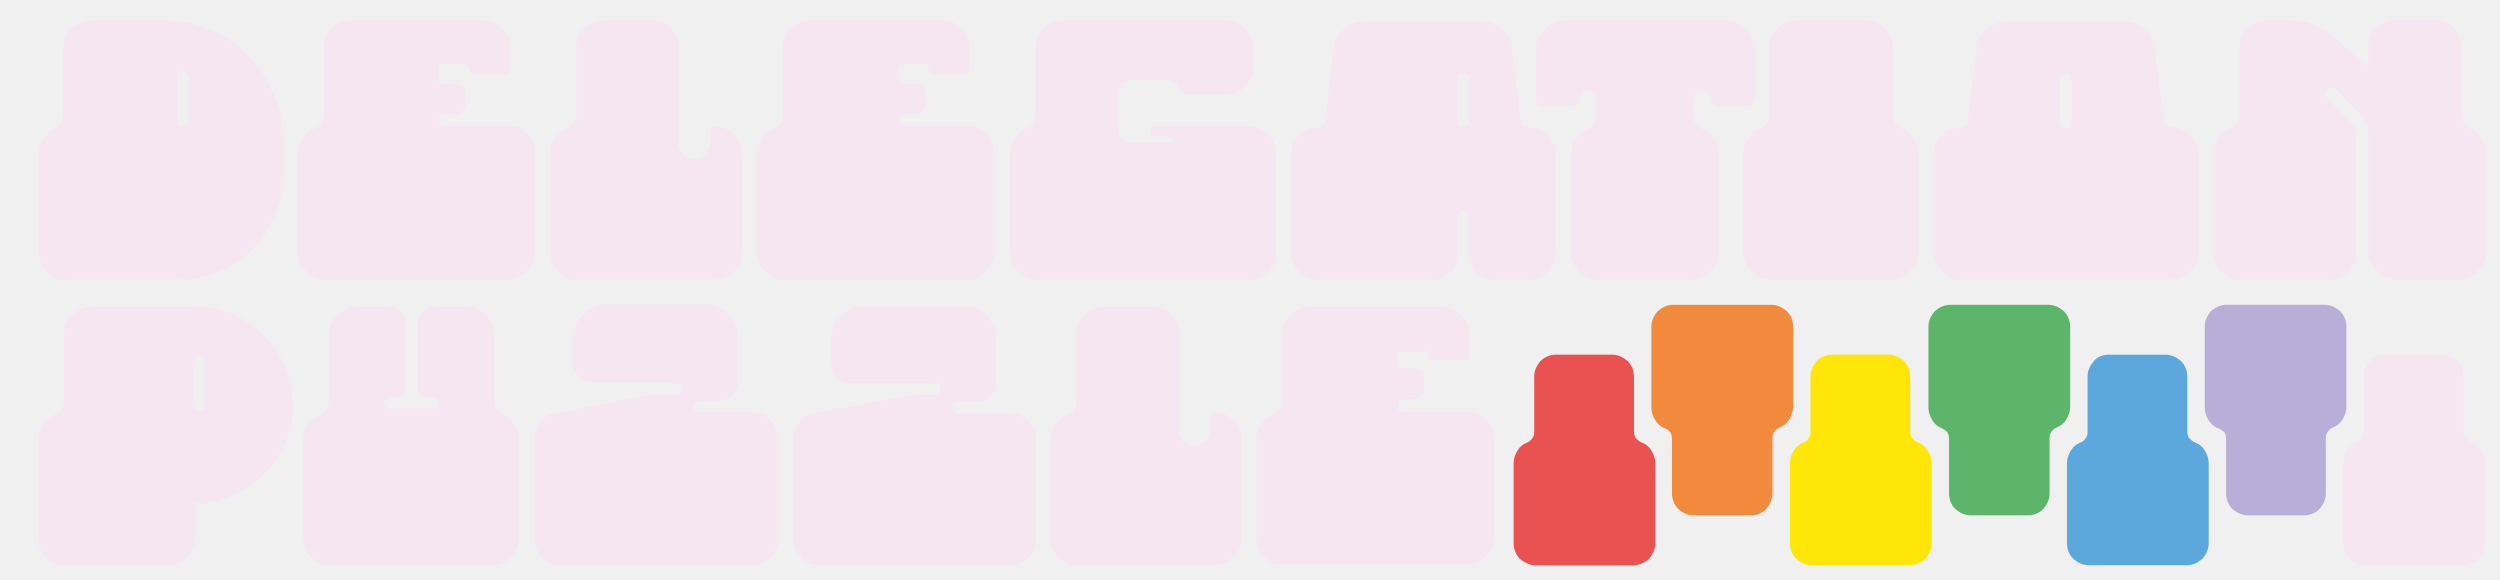
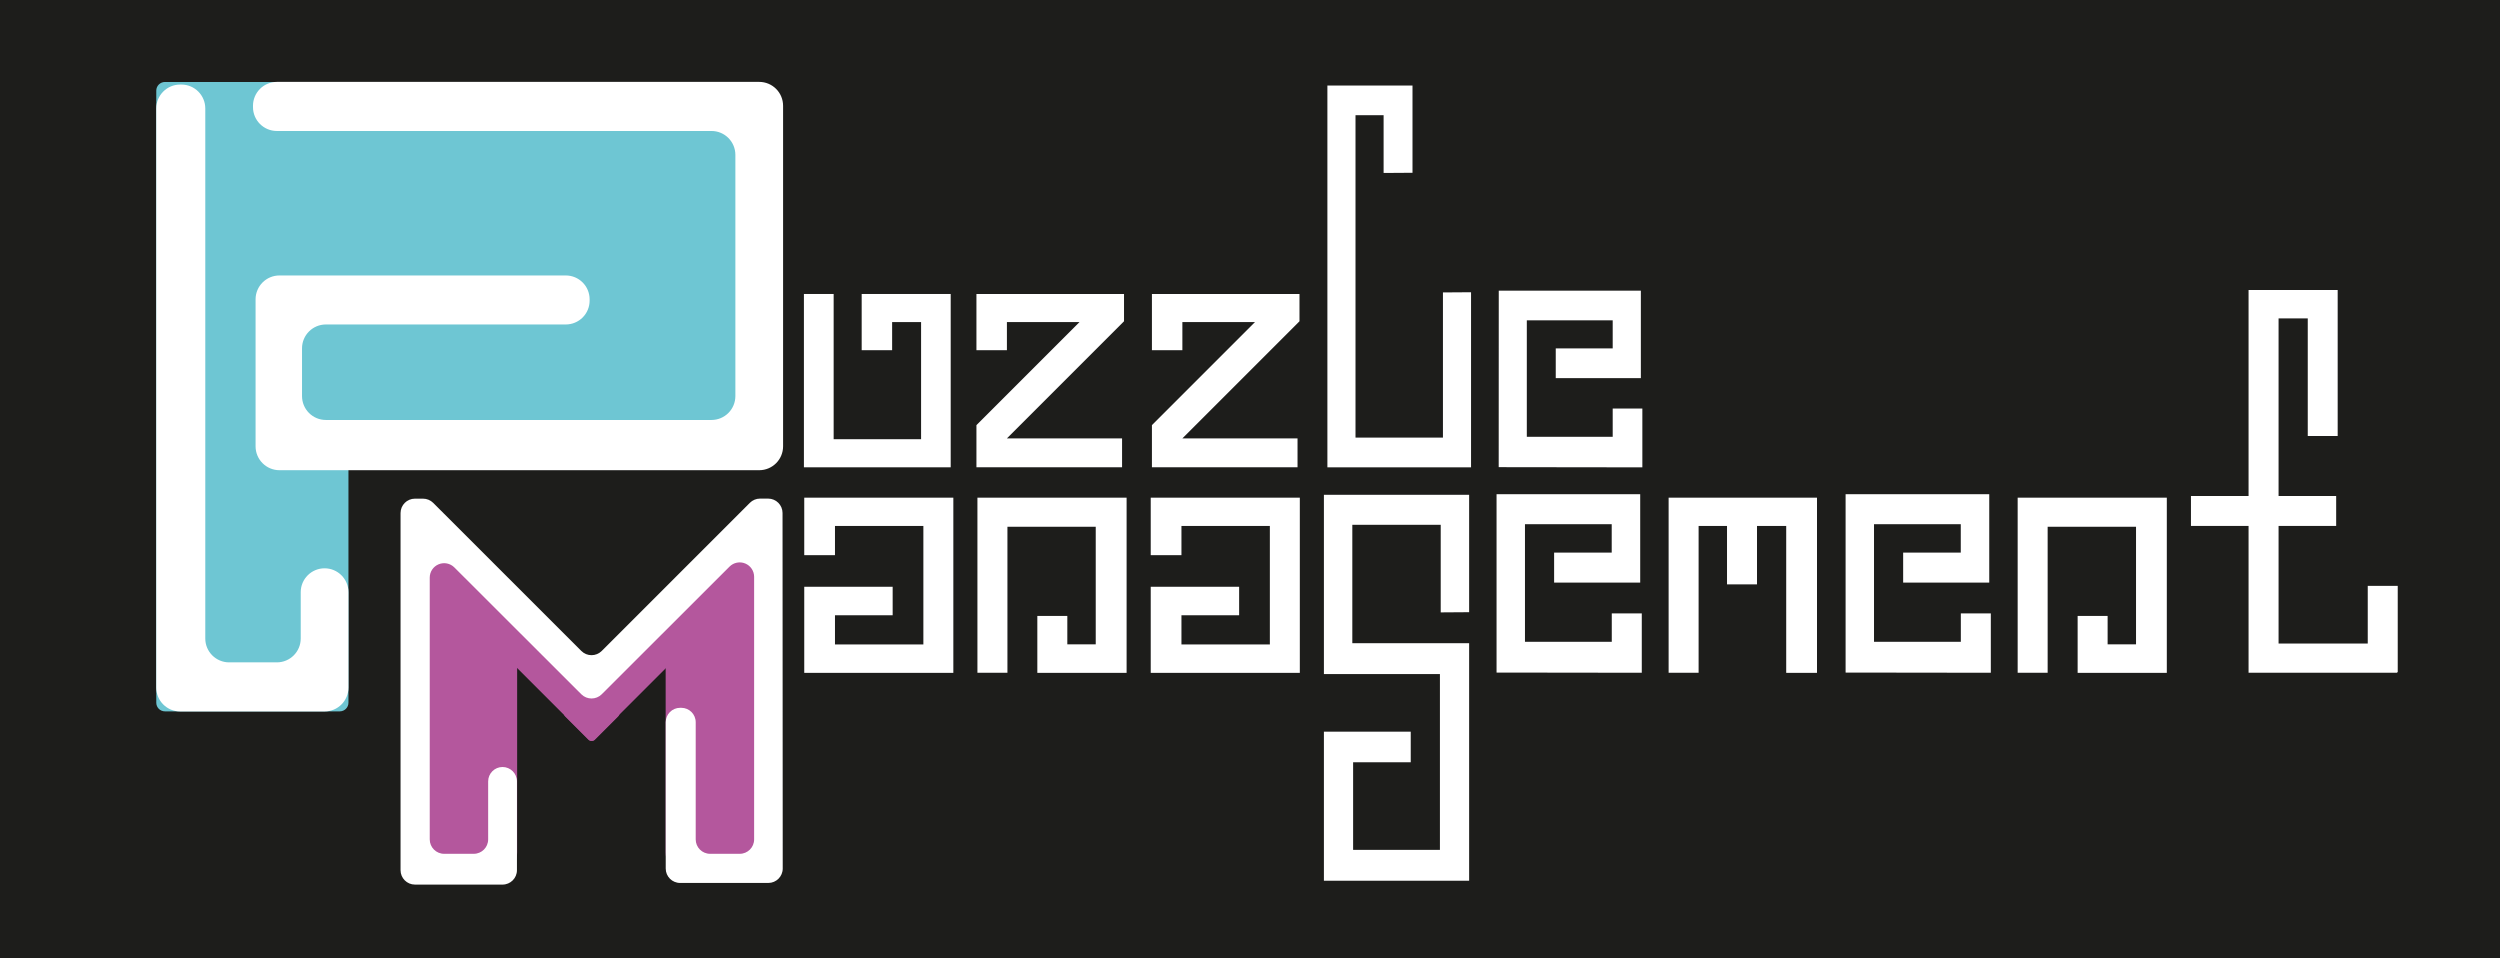
- <svg xmlns="http://www.w3.org/2000/svg" xmlns:xlink="http://www.w3.org/1999/xlink" version="1.1" id="Слой_1" x="0px" y="0px" viewBox="0 0 315.8 73.2" style="enable-background:new 0 0 315.8 73.2;" xml:space="preserve">
-   <style type="text/css">
- 	.st0{fill:#F5E6F2;}
- 	.st1{fill:#EA5151;}
- 	.st2{fill:#F28A3D;}
- 	.st3{fill:#FFE609;}
- 	.st4{fill:#5DB56C;}
- 	.st5{fill:#5CA8DD;}
- 	.st6{fill:#B7AFD7;}
- 	.st7{clip-path:url(#SVGID_00000145024646286507070900000004164843258108182414_);}
- 	.st8{fill:#020203;}
- 	.st9{fill-rule:evenodd;clip-rule:evenodd;fill:#5CA8DD;}
- 	.st10{fill:#F29AC2;}
- 	.st11{fill-rule:evenodd;clip-rule:evenodd;fill:#F29AC2;}
- 	.st12{fill:none;stroke:#020203;stroke-width:2;stroke-linecap:round;stroke-miterlimit:10;}
- 	.st13{fill:none;stroke:#020203;stroke-width:2;stroke-linecap:round;stroke-linejoin:round;}
- </style>
-   <text transform="matrix(1 0 0 1 4.3299 -25.7336)" style="font-family:'WTFAfroboy-Regular'; font-size:21.64px;">delegation</text>
-   <g>
-     <text transform="matrix(1 0 0 1 4.33 -8.8827)" style="font-family:'WTFAfroboy-Regular'; font-size:21.64px;">puzzle</text>
-   </g>
-   <text transform="matrix(1 0 0 1 91.415 -8.8834)" style="font-family:'WTFAfroboy-Regular'; font-size:21.64px;">i</text>
-   <text transform="matrix(1 0 0 1 102.148 -8.8834)" style="font-family:'WTFAfroboy-Regular'; font-size:21.64px;">i</text>
-   <text transform="matrix(1 0 0 1 112.8809 -8.8834)" style="font-family:'WTFAfroboy-Regular'; font-size:21.64px;">i</text>
-   <text transform="matrix(1 0 0 1 123.6139 -8.8834)" style="font-family:'WTFAfroboy-Regular'; font-size:21.64px;">i</text>
-   <text transform="matrix(1 0 0 1 134.3469 -8.8834)" style="font-family:'WTFAfroboy-Regular'; font-size:21.64px;">i</text>
-   <text transform="matrix(1 0 0 1 145.0799 -8.8834)" style="font-family:'WTFAfroboy-Regular'; font-size:21.64px;">i</text>
-   <text transform="matrix(1 0 0 1 155.8128 -8.8834)" style="font-family:'WTFAfroboy-Regular'; font-size:21.64px;">i</text>
-   <text transform="matrix(1 0 0 1 129.786 172.9506)" style="fill:#EFF0BC; font-family:'WTFAfroboy-Regular'; font-size:18.379px;">i</text>
-   <g>
-     <text transform="matrix(-1 0 0 -1 147.7635 157.9184)" class="st2" style="font-family:'WTFAfroboy-Regular'; font-size:18.379px;">i</text>
-   </g>
-   <g>
-     <text transform="matrix(1 0 0 1 146.8241 172.9506)" class="st3" style="font-family:'WTFAfroboy-Regular'; font-size:18.379px;">i</text>
-   </g>
-   <g>
-     <text transform="matrix(-1 0 0 -1 164.8017 157.9184)" class="st4" style="font-family:'WTFAfroboy-Regular'; font-size:18.379px;">i</text>
-   </g>
-   <g>
-     <text transform="matrix(1 0 0 1 163.8623 172.9506)" style="fill:#A9DBEB; font-family:'WTFAfroboy-Regular'; font-size:18.379px;">i</text>
-   </g>
-   <text transform="matrix(-1 0 0 -1 181.8399 157.9184)" class="st5" style="font-family:'WTFAfroboy-Regular'; font-size:18.379px;">i</text>
-   <text transform="matrix(1 0 0 1 180.9005 172.9506)" style="fill:#B494C5; font-family:'WTFAfroboy-Regular'; font-size:18.379px;">i</text>
-   <g>
-     <g>
-       <path class="st0" d="M20.9,2.6c2,0,4,0.4,5.7,1.2c1.8,0.8,3.4,1.8,4.7,3.2c1.3,1.3,2.4,2.9,3.2,4.7c0.8,1.8,1.2,3.7,1.2,5.7v4.8    c0,1.8-0.3,3.5-1,5.1c-0.7,1.6-1.6,3-2.8,4.2c-1.2,1.2-2.6,2.1-4.2,2.8c-1.6,0.7-3.3,1-5.1,1l-14.3,0c-1,0-1.8-0.3-2.4-1    c-0.7-0.7-1-1.5-1-2.4V19.4c0-0.7,0.2-1.3,0.6-1.9c0.4-0.5,0.8-1,1.4-1.2c0.4-0.2,0.7-0.4,0.9-0.7C7.9,15.2,8,14.8,8,14.4v-2.6V6    c0-0.7,0.2-1.3,0.6-1.9s0.9-1,1.5-1.2c0.4-0.2,0.9-0.3,1.3-0.3H20.9z M23.9,9.8c0-0.2-0.1-0.4-0.2-0.5C23.5,9.1,23.3,9,23.1,9    c-0.5,0-0.7,0.2-0.7,0.7v5.5c0,0.5,0.2,0.7,0.7,0.7c0.2,0,0.4-0.1,0.6-0.2c0.2-0.1,0.2-0.3,0.2-0.5V9.8z" />
-       <path class="st0" d="M64.2,15.9c1,0,1.8,0.3,2.4,1c0.7,0.7,1,1.5,1,2.5v12.4c0,1-0.3,1.8-1,2.4c-0.7,0.7-1.5,1-2.4,1l-23.2,0    c-1,0-1.8-0.3-2.4-1c-0.7-0.7-1-1.5-1-2.4V19.4c0-0.7,0.2-1.4,0.6-1.9c0.4-0.6,0.9-1,1.5-1.2c0.4-0.2,0.7-0.4,0.9-0.7    c0.2-0.3,0.3-0.7,0.3-1V6c0-1,0.3-1.8,1-2.4c0.7-0.7,1.5-1,2.4-1h0.8h6.2h1.2h2.8H61c0.9,0,1.7,0.3,2.4,1c0.7,0.7,1,1.5,1,2.4v0.8    v1.3v0.7c0,0.4-0.2,0.6-0.6,0.6h-3.9c-0.4,0-0.6-0.2-0.6-0.6c0-0.4-0.2-0.7-0.6-0.7h-2.7c-0.4,0-0.6,0.2-0.6,0.7v1.2    c0,0.2,0.1,0.3,0.2,0.4c0.1,0.1,0.3,0.2,0.5,0.2h1.5c0.3,0,0.6,0.1,0.9,0.3c0.2,0.2,0.3,0.5,0.3,0.9v1.3c0,0.3-0.1,0.6-0.3,0.9    c-0.2,0.2-0.5,0.4-0.9,0.4h-1.5c-0.4,0-0.6,0.2-0.6,0.6v0.3c0,0.4,0.2,0.6,0.6,0.6H64.2z" />
-       <path class="st0" d="M90.2,16c1,0,1.8,0.3,2.5,1c0.7,0.7,1,1.5,1,2.4v12.5c0,1-0.3,1.8-1,2.4c-0.7,0.7-1.5,1-2.5,1H72.9    c-1,0-1.8-0.3-2.4-1c-0.7-0.7-1-1.5-1-2.4V19.4c0-0.7,0.2-1.4,0.6-1.9c0.4-0.6,0.9-1,1.5-1.2c0.4-0.2,0.7-0.4,0.9-0.7    c0.2-0.3,0.3-0.7,0.3-1V6c0-1,0.3-1.8,1-2.4c0.7-0.7,1.5-1,2.4-1h6.3c0.9,0,1.7,0.3,2.3,1c0.6,0.6,0.9,1.4,0.9,2.3V16v2.1    c0,0.6,0.2,1.1,0.6,1.5c0.4,0.4,1,0.6,1.6,0.5c0.5-0.1,1-0.3,1.3-0.7c0.3-0.4,0.5-0.9,0.5-1.4v-1.5c0-0.2,0.1-0.3,0.2-0.4    C89.9,16,90,16,90.2,16z" />
-       <path class="st0" d="M122.2,15.9c1,0,1.8,0.3,2.4,1c0.7,0.7,1,1.5,1,2.5v12.4c0,1-0.3,1.8-1,2.4c-0.7,0.7-1.5,1-2.4,1l-23.2,0    c-1,0-1.8-0.3-2.4-1c-0.7-0.7-1-1.5-1-2.4V19.4c0-0.7,0.2-1.4,0.6-1.9c0.4-0.6,0.9-1,1.5-1.2c0.4-0.2,0.7-0.4,0.9-0.7    c0.2-0.3,0.3-0.7,0.3-1V6c0-1,0.3-1.8,1-2.4c0.7-0.7,1.5-1,2.4-1h0.8h6.2h1.2h2.8h5.8c0.9,0,1.7,0.3,2.4,1c0.7,0.7,1,1.5,1,2.4    v0.8v1.3v0.7c0,0.4-0.2,0.6-0.6,0.6h-3.9c-0.4,0-0.6-0.2-0.6-0.6c0-0.4-0.2-0.7-0.6-0.7h-2.7c-0.4,0-0.6,0.2-0.6,0.7v1.2    c0,0.2,0.1,0.3,0.2,0.4c0.1,0.1,0.3,0.2,0.5,0.2h1.5c0.3,0,0.6,0.1,0.9,0.3c0.2,0.2,0.3,0.5,0.3,0.9v1.3c0,0.3-0.1,0.6-0.3,0.9    c-0.2,0.2-0.5,0.4-0.9,0.4h-1.5c-0.4,0-0.6,0.2-0.6,0.6v0.3c0,0.4,0.2,0.6,0.6,0.6H122.2z" />
-       <path class="st0" d="M157.7,16c1,0,1.8,0.3,2.5,1c0.7,0.7,1,1.5,1,2.4v12.5c0,1-0.3,1.8-1,2.4c-0.7,0.7-1.5,1-2.5,1l-26.7,0    c-1,0-1.8-0.3-2.4-1c-0.7-0.7-1-1.5-1-2.4V19.4c0-0.7,0.2-1.3,0.6-1.9c0.4-0.5,0.8-1,1.4-1.2c0.4-0.2,0.7-0.4,0.9-0.7    c0.2-0.3,0.3-0.7,0.3-1.1v-2.6V6c0-0.7,0.2-1.3,0.6-1.9c0.4-0.6,0.9-1,1.5-1.2c0.4-0.2,0.9-0.3,1.3-0.3h20.7c0.9,0,1.7,0.3,2.4,1    c0.6,0.7,1,1.5,1,2.4v2.5c0,0.9-0.3,1.7-1,2.4c-0.6,0.6-1.4,1-2.4,1h-5.1c-0.4,0-0.6-0.2-0.7-0.5c-0.1-0.4-0.3-0.7-0.6-0.9    c-0.3-0.2-0.7-0.4-1.1-0.4h-4.4c-0.5,0-0.9,0.2-1.3,0.5c-0.4,0.4-0.5,0.8-0.5,1.3v4.3c0,0.5,0.2,1,0.5,1.3    c0.4,0.4,0.8,0.5,1.3,0.5h4.6c0.3,0,0.5-0.1,0.5-0.4c0-0.2-0.2-0.4-0.6-0.4h-1.6c-0.4,0-0.6-0.2-0.6-0.6c0-0.4,0.2-0.7,0.6-0.7    h3.2h1.3H157.7z" />
-       <path class="st0" d="M193.1,16.1c1,0,1.8,0.3,2.4,1c0.7,0.7,1,1.5,1,2.4v12.4c0,1-0.3,1.8-1,2.4c-0.7,0.7-1.5,1-2.4,1h-4.4    c-0.9,0-1.6-0.3-2.2-0.9c-0.6-0.6-0.9-1.4-0.9-2.2v-4.9c0-0.2-0.1-0.4-0.2-0.5c-0.2-0.1-0.3-0.2-0.6-0.2c-0.5,0-0.7,0.2-0.7,0.7    v4.9c0,0.9-0.3,1.6-0.9,2.2c-0.6,0.6-1.4,0.9-2.2,0.9h-14.5c-0.9,0-1.7-0.3-2.4-1c-0.7-0.7-1-1.5-1-2.4V19.5c0-1,0.3-1.8,1-2.4    c0.7-0.7,1.5-1,2.4-1c0.2,0,0.5-0.1,0.6-0.2c0.2-0.2,0.3-0.4,0.3-0.6l1.1-9.2c0.1-1,0.5-1.8,1.3-2.4c0.8-0.7,1.7-1,2.6-1h7.4h7.3    c1,0,1.8,0.3,2.6,1c0.8,0.7,1.2,1.5,1.3,2.4l1.1,9.2c0,0.2,0.1,0.4,0.3,0.6C192.6,16,192.8,16.1,193.1,16.1z M185.6,9.9    c0-0.2-0.1-0.4-0.2-0.5c-0.2-0.1-0.3-0.2-0.6-0.2c-0.5,0-0.7,0.2-0.7,0.7v5.4c0,0.5,0.2,0.7,0.7,0.7c0.2,0,0.4-0.1,0.6-0.2    c0.2-0.1,0.2-0.3,0.2-0.5V9.9z" />
-       <path class="st0" d="M218,2.6c1,0,1.9,0.4,2.6,1.1c0.7,0.7,1.1,1.6,1.1,2.7v6c0,0.3-0.1,0.5-0.3,0.7c-0.2,0.2-0.4,0.3-0.6,0.3    h-3.7c-0.2,0-0.5-0.1-0.7-0.3c-0.2-0.2-0.3-0.4-0.3-0.7c0-0.2-0.1-0.5-0.3-0.6c-0.2-0.2-0.4-0.3-0.6-0.3h-0.3    c-0.2,0-0.5,0.1-0.7,0.3c-0.2,0.2-0.3,0.4-0.3,0.6v2.2c0,0.4,0.1,0.7,0.3,1c0.2,0.3,0.5,0.6,0.8,0.7c0.6,0.2,1.1,0.7,1.5,1.2    c0.4,0.6,0.6,1.2,0.6,1.9v12.5c0,1-0.3,1.8-1,2.4c-0.7,0.7-1.5,1-2.5,1h-11.6c-1,0-1.8-0.3-2.5-1c-0.7-0.7-1-1.5-1-2.4V19.4    c0-0.7,0.2-1.4,0.6-1.9c0.4-0.6,0.9-1,1.5-1.2c0.3-0.2,0.6-0.4,0.8-0.7c0.2-0.3,0.3-0.7,0.3-1v-2.2c0-0.2-0.1-0.5-0.3-0.6    c-0.2-0.2-0.4-0.3-0.6-0.3h-0.3c-0.2,0-0.5,0.1-0.6,0.3c-0.2,0.2-0.3,0.4-0.3,0.6c0,0.3-0.1,0.5-0.3,0.7c-0.2,0.2-0.4,0.3-0.7,0.3    h-3.6c-0.3,0-0.5-0.1-0.7-0.3c-0.2-0.2-0.3-0.4-0.3-0.7v-6c0-1,0.4-1.9,1.1-2.7c0.7-0.7,1.6-1.1,2.6-1.1H218z" />
-       <path class="st0" d="M240.2,16.2c0.6,0.2,1.1,0.7,1.5,1.2c0.4,0.6,0.6,1.2,0.6,1.9v12.5c0,1-0.3,1.8-1,2.4c-0.7,0.7-1.5,1-2.5,1    h-15.2c-1,0-1.8-0.3-2.4-1c-0.7-0.7-1-1.5-1-2.4V19.4c0-0.7,0.2-1.4,0.6-1.9c0.4-0.6,0.9-1,1.5-1.2c0.4-0.2,0.7-0.4,0.9-0.7    c0.2-0.3,0.3-0.7,0.3-1V6c0-1,0.3-1.8,1-2.4c0.7-0.7,1.5-1,2.4-1h8.8c1,0,1.8,0.3,2.4,1c0.7,0.7,1,1.5,1,2.4v8.5    c0,0.4,0.1,0.7,0.3,1C239.6,15.9,239.9,16.1,240.2,16.2z" />
-       <path class="st0" d="M274.3,16.1c1,0,1.8,0.3,2.4,1c0.7,0.7,1,1.5,1,2.4v12.4c0,1-0.3,1.8-1,2.4c-0.7,0.7-1.5,1-2.4,1h-26.6    c-0.9,0-1.7-0.3-2.4-1c-0.7-0.7-1-1.5-1-2.4V19.5c0-1,0.3-1.8,1-2.4c0.7-0.7,1.5-1,2.4-1c0.2,0,0.5-0.1,0.6-0.2    c0.2-0.2,0.3-0.4,0.3-0.6l1.1-9.2c0.1-1,0.5-1.8,1.3-2.4c0.8-0.7,1.7-1,2.6-1h7.4h7.3c1,0,1.8,0.3,2.6,1c0.8,0.7,1.2,1.5,1.3,2.4    l1.1,9.2c0,0.2,0.1,0.4,0.3,0.6C273.9,16,274.1,16.1,274.3,16.1z M261.7,10.1c0-0.2-0.1-0.4-0.2-0.6c-0.1-0.2-0.3-0.2-0.5-0.2    c-0.2,0-0.4,0.1-0.6,0.2c-0.2,0.2-0.2,0.3-0.2,0.6v5.4c0,0.2,0.1,0.4,0.2,0.5c0.2,0.1,0.3,0.2,0.6,0.2c0.5,0,0.7-0.2,0.7-0.7V10.1    z" />
-       <path class="st0" d="M311.9,16.2c0.6,0.2,1.1,0.7,1.5,1.2c0.4,0.6,0.6,1.2,0.6,1.9v12.5c0,1-0.3,1.8-1,2.4c-0.7,0.7-1.5,1-2.4,1    h-8c-1,0-1.8-0.3-2.4-1c-0.7-0.7-1-1.5-1-2.4v-7.2v-5.3v-2.7c0-0.7-0.3-1.4-0.8-2l-0.7-0.7v0l-2.6-2.6c-0.4-0.3-0.7-0.3-1.1,0    c-0.4,0.4-0.4,0.7,0,1.1l2.8,2.9c0.6,0.5,0.8,1.2,0.8,2v2.1v5.3v7.2c0,1-0.3,1.8-1,2.4c-0.7,0.7-1.5,1-2.4,1H283    c-1,0-1.8-0.3-2.4-1c-0.7-0.7-1-1.5-1-2.4V19.4c0-0.7,0.2-1.4,0.6-1.9c0.4-0.6,0.9-1,1.5-1.2c0.4-0.2,0.7-0.4,0.9-0.7    c0.2-0.3,0.3-0.7,0.3-1V6c0-1,0.3-1.8,1-2.4c0.7-0.7,1.5-1,2.4-1h3.1c1.1,0,2.2,0.2,3.2,0.7c1,0.4,1.9,1,2.6,1.7l3.4,3.1    c0.1,0.1,0.3,0.1,0.4,0.1c0.2-0.1,0.2-0.2,0.2-0.3V5.8c0-0.9,0.3-1.7,1-2.3c0.6-0.6,1.4-1,2.3-1h5c1,0,1.8,0.3,2.4,1    c0.7,0.7,1,1.5,1,2.4v8.5c0,0.4,0.1,0.7,0.3,1C311.3,15.9,311.6,16.1,311.9,16.2z" />
-     </g>
-     <g>
-       <path class="st0" d="M24.6,38.7c2,0,3.8,0.4,5.5,1.3c1.7,0.9,3.1,2,4.2,3.4c1.1,1.4,1.9,3.1,2.4,5c0.4,1.9,0.4,3.9-0.1,5.9    c-0.3,1.3-0.9,2.6-1.7,3.7c-0.8,1.1-1.7,2.1-2.7,2.9c-1,0.8-2.2,1.4-3.5,1.9s-2.6,0.7-4,0.7c-0.1,0-0.1,0.1-0.1,0.2V68    c0,1-0.3,1.8-1,2.4c-0.7,0.7-1.5,1-2.5,1H8.2c-1,0-1.8-0.3-2.4-1c-0.7-0.7-1-1.5-1-2.4V55.5c0-0.7,0.2-1.4,0.6-1.9    c0.4-0.6,0.9-1,1.5-1.2c0.4-0.2,0.7-0.4,0.9-0.7c0.2-0.3,0.3-0.7,0.3-1v-8.5c0-1,0.3-1.8,1-2.4c0.7-0.7,1.5-1,2.4-1H24.6z     M25.9,45.7c0-0.5-0.2-0.7-0.7-0.7c-0.5,0-0.7,0.2-0.7,0.7v5.5c0,0.5,0.2,0.7,0.7,0.7c0.5,0,0.7-0.2,0.7-0.7V45.7z" />
-       <path class="st0" d="M63.4,52.3c0.6,0.2,1.1,0.7,1.5,1.2c0.4,0.6,0.6,1.2,0.6,1.9V68c0,1-0.3,1.8-1,2.4c-0.7,0.7-1.5,1-2.4,1H41.7    c-1,0-1.8-0.3-2.4-1c-0.7-0.7-1-1.5-1-2.4V55.5c0-0.7,0.2-1.4,0.6-1.9c0.4-0.6,0.9-1,1.5-1.2c0.4-0.2,0.7-0.4,0.9-0.7    c0.2-0.3,0.3-0.7,0.3-1v-8.5c0-1,0.3-1.8,1-2.4c0.7-0.7,1.5-1,2.4-1h4.3c0.5,0,1,0.2,1.3,0.6c0.4,0.4,0.6,0.8,0.6,1.4v8.5    c0,0.2-0.1,0.5-0.3,0.6c-0.2,0.2-0.4,0.3-0.6,0.3h-1c-0.2,0-0.4,0.1-0.6,0.2c-0.2,0.1-0.2,0.3-0.2,0.5c0,0.2,0.1,0.4,0.2,0.5    c0.2,0.1,0.3,0.2,0.6,0.2h5.4c0.2,0,0.4-0.1,0.6-0.2c0.2-0.1,0.2-0.3,0.2-0.5c0-0.2-0.1-0.4-0.2-0.5c-0.2-0.1-0.3-0.2-0.6-0.2h-1    c-0.2,0-0.5-0.1-0.6-0.3c-0.2-0.2-0.3-0.4-0.3-0.6v-8.5c0-0.5,0.2-1,0.6-1.4c0.4-0.4,0.8-0.6,1.3-0.6h4.3c0.9,0,1.7,0.3,2.4,1    c0.7,0.7,1,1.5,1,2.4v8.5c0,0.4,0.1,0.7,0.3,1C62.8,51.9,63.1,52.2,63.4,52.3z" />
-       <path class="st0" d="M70.1,52.2L70.1,52.2c0.1,0,0.1,0,0.1,0L81.6,50c0.6-0.1,1.3-0.2,2.1-0.2h1.8c0.2,0,0.4-0.1,0.5-0.2    c0.1-0.2,0.2-0.3,0.2-0.6c0-0.5-0.2-0.7-0.7-0.7H80h-5.3c-0.6,0-1.2-0.2-1.6-0.7c-0.4-0.4-0.7-1-0.7-1.6v-3.3    c0-0.6,0.1-1.1,0.3-1.6c0.2-0.5,0.5-0.9,0.9-1.3c0.4-0.4,0.8-0.6,1.3-0.9c0.5-0.2,1-0.3,1.6-0.3h12.7c0.6,0,1.1,0.1,1.6,0.3    c0.5,0.2,0.9,0.5,1.3,0.9c0.4,0.4,0.6,0.8,0.8,1.3c0.2,0.5,0.3,1,0.3,1.6v2.9v2.7c0,0.6-0.2,1.2-0.7,1.6c-0.4,0.4-1,0.7-1.6,0.7    h-1.1h-1.4c-0.2,0-0.4,0.1-0.6,0.2c-0.2,0.2-0.2,0.3-0.2,0.6c0,0.2,0.1,0.4,0.2,0.5c0.2,0.1,0.3,0.2,0.6,0.2h1.4h5.1    c1,0,1.8,0.3,2.4,1c0.7,0.7,1,1.5,1,2.4V68c0,1-0.3,1.8-1,2.4c-0.7,0.7-1.5,1-2.4,1H70.9c-1,0-1.8-0.3-2.4-1c-0.7-0.7-1-1.5-1-2.4    V55.5c0-0.8,0.2-1.5,0.7-2.1C68.7,52.7,69.3,52.3,70.1,52.2z" />
-       <path class="st0" d="M102.7,52.2L102.7,52.2c0.1,0,0.1,0,0.1,0l11.4-2.1c0.6-0.1,1.3-0.2,2.1-0.2h1.8c0.2,0,0.4-0.1,0.5-0.2    c0.1-0.2,0.2-0.3,0.2-0.6c0-0.5-0.2-0.7-0.7-0.7h-5.5h-5.3c-0.6,0-1.2-0.2-1.6-0.7c-0.4-0.4-0.7-1-0.7-1.6v-3.3    c0-0.6,0.1-1.1,0.3-1.6c0.2-0.5,0.5-0.9,0.9-1.3c0.4-0.4,0.8-0.6,1.3-0.9c0.5-0.2,1-0.3,1.6-0.3h12.7c0.6,0,1.1,0.1,1.6,0.3    c0.5,0.2,0.9,0.5,1.3,0.9c0.4,0.4,0.6,0.8,0.8,1.3s0.3,1,0.3,1.6v2.9v2.7c0,0.6-0.2,1.2-0.7,1.6c-0.4,0.4-1,0.7-1.6,0.7h-1.1h-1.4    c-0.2,0-0.4,0.1-0.6,0.2c-0.2,0.2-0.2,0.3-0.2,0.6c0,0.2,0.1,0.4,0.2,0.5c0.2,0.1,0.3,0.2,0.6,0.2h1.4h5.1c1,0,1.8,0.3,2.4,1    c0.7,0.7,1,1.5,1,2.4V68c0,1-0.3,1.8-1,2.4c-0.7,0.7-1.5,1-2.4,1h-23.9c-1,0-1.8-0.3-2.4-1c-0.7-0.7-1-1.5-1-2.4V55.5    c0-0.8,0.2-1.5,0.7-2.1C101.3,52.7,101.9,52.3,102.7,52.2z" />
-       <path class="st0" d="M153.3,52.1c1,0,1.8,0.3,2.5,1c0.7,0.7,1,1.5,1,2.4V68c0,1-0.3,1.8-1,2.4c-0.7,0.7-1.5,1-2.5,1h-17.2    c-1,0-1.8-0.3-2.4-1c-0.7-0.7-1-1.5-1-2.4V55.5c0-0.7,0.2-1.4,0.6-1.9c0.4-0.6,0.9-1,1.5-1.2c0.4-0.2,0.7-0.4,0.9-0.7    c0.2-0.3,0.3-0.7,0.3-1v-8.5c0-1,0.3-1.8,1-2.4c0.7-0.7,1.5-1,2.4-1h6.3c0.9,0,1.7,0.3,2.3,0.9c0.6,0.6,0.9,1.4,0.9,2.3v10.2v2.1    c0,0.6,0.2,1.1,0.6,1.5c0.4,0.4,1,0.6,1.6,0.5c0.5-0.1,1-0.3,1.3-0.7c0.3-0.4,0.5-0.9,0.5-1.4v-1.5c0-0.2,0.1-0.3,0.2-0.4    C153.1,52.1,153.2,52.1,153.3,52.1z" />
-       <path class="st0" d="M185.3,52c1,0,1.8,0.3,2.4,1s1,1.5,1,2.5v12.4c0,1-0.3,1.8-1,2.4c-0.7,0.7-1.5,1-2.4,1l-23.2,0    c-1,0-1.8-0.3-2.4-1c-0.7-0.7-1-1.5-1-2.4V55.5c0-0.7,0.2-1.4,0.6-1.9c0.4-0.6,0.9-1,1.5-1.2c0.4-0.2,0.7-0.4,0.9-0.7    c0.2-0.3,0.3-0.7,0.3-1v-8.5c0-1,0.3-1.8,1-2.4c0.7-0.7,1.5-1,2.4-1h0.8h6.2h1.2h2.8h5.8c0.9,0,1.7,0.3,2.4,1c0.7,0.7,1,1.5,1,2.4    v0.8v1.3v0.6c0,0.4-0.2,0.6-0.6,0.6h-3.9c-0.4,0-0.7-0.2-0.7-0.6s-0.2-0.6-0.6-0.6h-2.7c-0.4,0-0.6,0.2-0.6,0.6V46    c0,0.2,0.1,0.3,0.2,0.4c0.1,0.1,0.3,0.2,0.5,0.2h1.5c0.3,0,0.6,0.1,0.9,0.3c0.2,0.2,0.3,0.5,0.3,0.9v1.3c0,0.3-0.1,0.6-0.3,0.9    c-0.2,0.2-0.5,0.4-0.9,0.4h-1.5c-0.4,0-0.6,0.2-0.6,0.7v0.3c0,0.4,0.2,0.6,0.6,0.6H185.3z" />
-     </g>
-     <g>
-       <path class="st1" d="M207.4,55.9c0.5,0.2,0.9,0.5,1.2,1c0.3,0.5,0.5,1,0.5,1.6v10.1c0,0.8-0.3,1.4-0.8,2c-0.6,0.5-1.2,0.8-2,0.8    h-12.3c-0.8,0-1.4-0.3-2-0.8c-0.5-0.5-0.8-1.2-0.8-2V58.5c0-0.6,0.2-1.1,0.5-1.6c0.3-0.5,0.7-0.8,1.2-1c0.3-0.1,0.5-0.3,0.7-0.6    c0.2-0.3,0.2-0.5,0.2-0.8v-6.9c0-0.8,0.3-1.4,0.8-2c0.5-0.5,1.2-0.8,1.9-0.8h7.1c0.8,0,1.4,0.3,2,0.8c0.5,0.5,0.8,1.2,0.8,2v6.9    c0,0.3,0.1,0.6,0.2,0.8C206.9,55.6,207.1,55.8,207.4,55.9z" />
-     </g>
-     <g>
-       <path class="st2" d="M210.3,54.1c-0.5-0.2-0.9-0.5-1.2-1c-0.3-0.5-0.5-1-0.5-1.6V41.3c0-0.8,0.3-1.4,0.8-2c0.6-0.5,1.2-0.8,2-0.8    h12.3c0.8,0,1.4,0.3,2,0.8c0.5,0.5,0.8,1.2,0.8,2v10.1c0,0.6-0.2,1.1-0.5,1.6c-0.3,0.5-0.7,0.8-1.2,1c-0.3,0.1-0.5,0.3-0.7,0.6    c-0.2,0.3-0.2,0.5-0.2,0.8v6.9c0,0.8-0.3,1.4-0.8,2c-0.5,0.5-1.2,0.8-1.9,0.8H214c-0.8,0-1.4-0.3-2-0.8c-0.5-0.5-0.8-1.2-0.8-2    v-6.9c0-0.3-0.1-0.6-0.2-0.8C210.8,54.4,210.6,54.2,210.3,54.1z" />
-     </g>
-     <g>
-       <g>
-         <path class="st3" d="M242.3,55.9c0.5,0.2,0.9,0.5,1.2,1c0.3,0.5,0.5,1,0.5,1.6v10.1c0,0.8-0.3,1.4-0.8,2c-0.6,0.5-1.2,0.8-2,0.8     h-12.3c-0.8,0-1.4-0.3-2-0.8c-0.5-0.5-0.8-1.2-0.8-2V58.5c0-0.6,0.2-1.1,0.5-1.6c0.3-0.5,0.7-0.8,1.2-1c0.3-0.1,0.5-0.3,0.7-0.6     c0.2-0.3,0.2-0.5,0.2-0.8v-6.9c0-0.8,0.3-1.4,0.8-2c0.5-0.5,1.2-0.8,1.9-0.8h7.1c0.8,0,1.4,0.3,2,0.8c0.5,0.5,0.8,1.2,0.8,2v6.9     c0,0.3,0.1,0.6,0.2,0.8C241.8,55.6,242,55.8,242.3,55.9z" />
-       </g>
-     </g>
-     <g>
-       <g>
-         <path class="st4" d="M245.3,54.1c-0.5-0.2-0.9-0.5-1.2-1s-0.5-1-0.5-1.6V41.3c0-0.8,0.3-1.4,0.8-2c0.6-0.5,1.2-0.8,2-0.8h12.3     c0.8,0,1.4,0.3,2,0.8c0.5,0.5,0.8,1.2,0.8,2v10.1c0,0.6-0.2,1.1-0.5,1.6c-0.3,0.5-0.7,0.8-1.2,1c-0.3,0.1-0.5,0.3-0.7,0.6     c-0.2,0.3-0.2,0.5-0.2,0.8v6.9c0,0.8-0.3,1.4-0.8,2c-0.5,0.5-1.2,0.8-1.9,0.8H249c-0.8,0-1.4-0.3-2-0.8c-0.5-0.5-0.8-1.2-0.8-2     v-6.9c0-0.3-0.1-0.6-0.2-0.8C245.8,54.4,245.5,54.2,245.3,54.1z" />
-       </g>
-     </g>
-     <g>
-       <g>
-         <path class="st5" d="M277.3,55.9c0.5,0.2,0.9,0.5,1.2,1c0.3,0.5,0.5,1,0.5,1.6v10.1c0,0.8-0.3,1.4-0.8,2c-0.6,0.5-1.2,0.8-2,0.8     h-12.3c-0.8,0-1.4-0.3-2-0.8c-0.5-0.5-0.8-1.2-0.8-2V58.5c0-0.6,0.2-1.1,0.5-1.6c0.3-0.5,0.7-0.8,1.2-1c0.3-0.1,0.5-0.3,0.7-0.6     c0.2-0.3,0.2-0.5,0.2-0.8v-6.9c0-0.8,0.3-1.4,0.8-2s1.2-0.8,1.9-0.8h7.1c0.8,0,1.4,0.3,2,0.8c0.5,0.5,0.8,1.2,0.8,2v6.9     c0,0.3,0.1,0.6,0.2,0.8C276.8,55.6,277,55.8,277.3,55.9z" />
-       </g>
-     </g>
-     <g>
-       <g>
-         <path class="st6" d="M280.2,54.1c-0.5-0.2-0.9-0.5-1.2-1s-0.5-1-0.5-1.6V41.3c0-0.8,0.3-1.4,0.8-2c0.6-0.5,1.2-0.8,2-0.8h12.3     c0.8,0,1.4,0.3,2,0.8c0.5,0.5,0.8,1.2,0.8,2v10.1c0,0.6-0.2,1.1-0.5,1.6c-0.3,0.5-0.7,0.8-1.2,1c-0.3,0.1-0.5,0.3-0.7,0.6     c-0.2,0.3-0.2,0.5-0.2,0.8v6.9c0,0.8-0.3,1.4-0.8,2c-0.5,0.5-1.2,0.8-1.9,0.8h-7.1c-0.8,0-1.4-0.3-2-0.8c-0.5-0.5-0.8-1.2-0.8-2     v-6.9c0-0.3-0.1-0.6-0.2-0.8C280.7,54.4,280.5,54.2,280.2,54.1z" />
-       </g>
-     </g>
-     <g>
-       <g>
-         <path class="st0" d="M312.2,55.9c0.5,0.2,0.9,0.5,1.2,1c0.3,0.5,0.5,1,0.5,1.6v10.1c0,0.8-0.3,1.4-0.8,2c-0.6,0.5-1.2,0.8-2,0.8     h-12.3c-0.8,0-1.4-0.3-2-0.8c-0.5-0.5-0.8-1.2-0.8-2V58.5c0-0.6,0.2-1.1,0.5-1.6c0.3-0.5,0.7-0.8,1.2-1c0.3-0.1,0.5-0.3,0.7-0.6     c0.2-0.3,0.2-0.5,0.2-0.8v-6.9c0-0.8,0.3-1.4,0.8-2s1.2-0.8,1.9-0.8h7.1c0.8,0,1.4,0.3,2,0.8c0.5,0.5,0.8,1.2,0.8,2v6.9     c0,0.3,0.1,0.6,0.2,0.8C311.7,55.6,312,55.8,312.2,55.9z" />
-       </g>
-     </g>
-   </g>
-   <g>
-     <defs>
-       <rect id="SVGID_1_" x="82.4" y="125.2" width="40.3" height="40.3" />
-     </defs>
-     <clipPath id="SVGID_00000101825126514189592690000015550480232507243191_">
-       <use xlink:href="#SVGID_1_" style="overflow:visible;" />
-     </clipPath>
-     <g style="clip-path:url(#SVGID_00000101825126514189592690000015550480232507243191_);">
-       <path class="st8" d="M122.8,125.2H82.5v40.3h40.3V125.2z" />
-       <path class="st4" d="M120.2,155.3h-0.3c-1,0-2-0.5-2.4-1.4c-0.1-0.3,0.3-0.5,0.3-0.8c0,0-0.5-0.7-0.6-1c-0.1-0.4-0.1-0.8-0.1-1.1    c0.1-0.3,0.2-0.5,0.4-0.8c-0.1-0.2-0.2-0.4-0.3-0.6c-0.1-0.5-0.1-1-0.1-1.5c0-0.4,0-1.5-0.1-1.9c0-0.4,1.3-1.7,1.6-2    c0.3-0.3,0.5-0.9,0.9-1c0.1,0,0.5-0.5,0.9-0.4c1.3,0.3,2.2,1.5,2.2,2.8v7.1c0,0.7-0.3,1.3-0.7,1.8    C121.5,155,120.9,155.3,120.2,155.3z" />
-       <path class="st3" d="M92.2,125.2c3.6,0,7.1,1.2,8.6,3.8c0.4,0.7,1.6,2.3,1.5,3.2c-0.2,1.7-2.3,1.2-2.3,4.3c0,3.1,2,2.6,1.8,4.4    c0,0.5-0.5,0.7-0.7,1c-0.3,0.4-1.1,0.2-1.5,0.5c-0.4,0.3-0.5,1-1,1.2c-0.4,0.2,0,0.1-0.4,0.2c-1.6,0.5-2.9-1.1-4.7-1.1    c-0.6,0-3.4,1.2-5,0.9c-1.3-0.2-1.5-0.4-1.9-0.6c-1.7-1.2-3-2.9-3.7-4.8c-0.7-2-0.7-4.1-0.1-6.1c0.6-2,1.8-3.7,3.5-5    C88.1,125.8,90.1,125.2,92.2,125.2z" />
-       <path class="st9" d="M114.1,125.2h-6.2v3.6l-2.5-2.5l-4.4,4.4l2.5,2.5H100v6.2h3.7l-2.6,2.6l4.4,4.4l2.5-2.5v2.1    c0,0,0.8,0.3,1.3,0.2c0.7-0.1,1-0.9,1.4-0.9c0.4,0,1,0.7,1.3,0.8c0.4,0.1,1.4,0,1.4,0l0.6,0.3l0.3-2.6l2.6,2.6l4.4-4.4l-2.6-2.6    h4.2v-6.2h-4.1l2.5-2.5l-4.4-4.4l-2.6,2.6V125.2z" />
-       <path class="st4" d="M93.6,142.4l5.6,1.5l4.1,4.1c0.1,1.2,0.3,2.4,0.6,3.6c0.2,0.9-0.6,1-0.6,1.5c0,0.3,0.7,0.7,0.9,1.3    c0.1,0.5,0.3,0.8,0.3,1.1c-0.4,1.7-1.2,3.7-1.2,3.7l-4.1,4.1l-5.6,1.5l-5.6-1.5l-4.1-4.1l-1.5-5.6l1.5-5.6l4.1-4.1L93.6,142.4z" />
-       <path class="st5" d="M102.6,165.4c0,0,7.2-1.4,11.1-2.7c1.4-0.4,2.9-1,4.1-1.5c0.4-0.2,0.6-0.7,0.9-0.8c0.1-0.1,0.4,0.2,0.5,0.1    c0.1-0.1,0.1-0.4,0.2-0.5c0.3-0.2,0.7-0.1,0.9-0.2c0.4-0.2,0.8-0.5,1.1-0.8c1-0.9,1.5-1.8,1.1-2.8c-0.1-0.3-0.2-0.5-0.4-0.7    c-0.2-0.2-0.4-0.4-0.7-0.5c-0.3-0.1-0.5-0.2-0.8-0.2c-0.3,0-0.5,0.1-0.8,0.2c-1.1,0.5-2.9,0.8-4.4,1.8c-0.3,0.2-0.3,1.1-0.7,1.4    c-0.4,0.3-1.3-0.3-1.7-0.1c-0.5,0.2-0.7,1.1-1.1,1.3c-0.5,0.2-0.8-0.4-1.5-0.3c-2,0.5-8.2,1.8-9.6,2.3c-0.3,0.1-0.5,0.2-0.7,0.4    c-0.2,0.2-0.3,0.4-0.5,0.7c-0.1,0.3-0.2,0.5-0.2,0.8c0,0.3,0.1,0.5,0.2,0.8C100.2,165.2,101.5,165.5,102.6,165.4z" />
-       <path class="st10" d="M105.2,147.6c-0.2,0.2,0,1-0.3,1.4c-0.2,0.4-0.6,0.1-0.9-0.3l-4.5-4.5c-0.1-0.1-0.2-0.3-0.3-0.4    c-0.1-0.2-0.1-0.3-0.1-0.5c0-0.2,0-0.4,0.1-0.5c0.1-0.2,0.2-0.3,0.3-0.4c0.3-0.3,0.6-0.4,1-0.4c0.4,0,0.7,0.1,1,0.4l4,4    c0.3,0.3,0.9,0.8,0.5,0.8C105.4,147.1,105.4,147.4,105.2,147.6z" />
-       <path class="st2" d="M110.2,145.1c0,0,0.1-0.1,0.1-0.1c0.1,0,0.1,0,0.2,0s0.1,0,0.2,0c0.1,0,0.1,0.1,0.1,0.1l0.8,1    c0.1,0.1,0.1,0.1,0.2,0.1c0.1,0,0.2,0,0.3,0l1.1-0.6c0.1,0,0.1,0,0.2,0c0.1,0,0.1,0,0.2,0s0.1,0.1,0.1,0.1c0,0,0.1,0.1,0.1,0.2    l0.3,1.2c0,0.1,0.1,0.2,0.2,0.2c0.1,0.1,0.2,0.1,0.3,0.1l1.2-0.1c0.1,0,0.1,0,0.2,0c0.1,0,0.1,0.1,0.2,0.1c0,0,0.1,0.1,0.1,0.2    c0,0.1,0,0.1,0,0.2L116,149c0,0.1,0,0.2,0,0.3s0.1,0.1,0.2,0.2l1.2,0.4c0.1,0,0.1,0.1,0.2,0.1s0.1,0.1,0.1,0.2c0,0.1,0,0.1,0,0.2    s0,0.1-0.1,0.2l-0.7,1c-0.1,0.1-0.1,0.2-0.1,0.3c0,0.1,0.1,0.2,0.1,0.3l0.9,0.9c0,0,0.1,0.1,0.1,0.2c0,0.1,0,0.1,0,0.2    c0,0.1,0,0.1-0.1,0.2c0,0.1-0.1,0.1-0.1,0.1l-1.1,0.7c-0.1,0.1-0.1,0.1-0.2,0.2c0,0.1,0,0.2,0,0.3l0.5,1.2c0,0.1,0,0.1,0,0.2    c0,0.1,0,0.1-0.1,0.2c0,0.1-0.1,0.1-0.1,0.1c-0.1,0-0.1,0.1-0.2,0.1l-1.2,0.2c-0.1,0-0.2,0.1-0.2,0.1c-0.1,0.1-0.1,0.2-0.1,0.3    l0,1.2c0,0.1,0,0.1,0,0.2c0,0.1-0.1,0.1-0.1,0.1c-0.1,0-0.1,0.1-0.2,0.1c-0.1,0-0.1,0-0.2,0l-1.2-0.3c-0.1,0-0.2,0-0.3,0    c-0.1,0-0.2,0.1-0.2,0.2l-0.5,1.1c0,0.1-0.1,0.1-0.1,0.1c0,0-0.1,0.1-0.2,0.1c-0.1,0-0.1,0-0.2,0c-0.1,0-0.1,0-0.2-0.1l-0.9-0.8    c-0.1-0.1-0.2-0.1-0.3-0.1c-0.1,0-0.2,0-0.3,0.1l-0.9,0.8c0,0-0.1,0.1-0.2,0.1c-0.1,0-0.1,0-0.2,0c-0.1,0-0.1,0-0.2-0.1    c0,0-0.1-0.1-0.1-0.1l-0.5-1.1c0-0.1-0.1-0.2-0.2-0.2c-0.1,0-0.2,0-0.3,0l-1.2,0.3c-0.1,0-0.1,0-0.2,0c-0.1,0-0.1,0-0.2-0.1    c-0.1,0-0.1-0.1-0.1-0.1s0-0.1,0-0.2l0-1.2c0-0.1,0-0.2-0.1-0.3c-0.1-0.1-0.2-0.1-0.2-0.1l-1.2-0.2c-0.1,0-0.1,0-0.2-0.1    c-0.1,0-0.1-0.1-0.1-0.1c0-0.1,0-0.1-0.1-0.2c0-0.1,0-0.1,0-0.2l0.5-1.2c0-0.1,0-0.2,0-0.3s-0.1-0.2-0.2-0.2l-1.1-0.7    c-0.1,0-0.1-0.1-0.1-0.1c0-0.1-0.1-0.1-0.1-0.2c0-0.1,0-0.1,0-0.2c0-0.1,0.1-0.1,0.1-0.2l0.9-0.9c0.1-0.1,0.1-0.2,0.1-0.3    c0-0.1,0-0.2-0.1-0.3l-0.7-1c0-0.1-0.1-0.1-0.1-0.2s0-0.1,0-0.2c0-0.1,0.1-0.1,0.1-0.2c0,0,0.1-0.1,0.2-0.1l1.2-0.4    c0.1,0,0.2-0.1,0.2-0.2c0-0.1,0.1-0.2,0-0.3l-0.2-1.2c0-0.1,0-0.1,0-0.2c0-0.1,0-0.1,0.1-0.2c0,0,0.1-0.1,0.2-0.1    c0.1,0,0.1,0,0.2,0l1.2,0.1c0.1,0,0.2,0,0.3-0.1c0.1-0.1,0.1-0.1,0.2-0.2l0.3-1.2c0-0.1,0-0.1,0.1-0.2c0,0,0.1-0.1,0.1-0.1    c0.1,0,0.1,0,0.2,0c0.1,0,0.1,0,0.2,0l1.1,0.6c0.1,0,0.2,0.1,0.3,0c0.1,0,0.2-0.1,0.2-0.1L110.2,145.1z" />
-       <path class="st2" d="M86.9,127.4c0,0.2-0.1,0.3-0.3,0.5c-0.3,0.1-0.5,0.3-0.8,0.5c-0.2,0.2-0.4,0.4-0.5,0.7    c-0.2,0.3-0.3,0.5-0.6,0.5c-0.4,0-0.9-0.1-1.2-0.4c-0.4-0.2-0.6-0.6-0.8-1s-0.2-0.8-0.1-1.3c0.1-0.4,0.3-0.8,0.6-1.1    s0.7-0.5,1.1-0.6c0.4-0.1,0.9,0,1.3,0.1c0.4,0.2,0.7,0.5,1,0.8S86.9,126.9,86.9,127.4z" />
-       <path class="st11" d="M120.8,159.9h-1.5v0.9l-0.6-0.6l-1.1,1.1l0.6,0.6h-0.9v1.5h0.9l-0.6,0.6l1.1,1.1l0.6-0.6v0.8h1.5v-0.9    l0.6,0.6l1.1-1.1l-0.6-0.6h0.9v-1.5h-0.8l0.6-0.6l-1.1-1.1l-0.6,0.6V159.9z" />
-       <path class="st12" d="M86.9,127.6c-0.4,0.2-0.8,0.4-1.1,0.7c-0.4,0.4-0.7,0.9-0.9,1.5" />
-       <path class="st13" d="M102.1,132.6c0,0,0,0.2-0.3,0.4c-0.2,0.2-0.9,0.2-1.6,0.1c-0.4-0.1-0.8-0.3-1.2-0.6c0,0,0.7,0.5,0.9,1.1    c0.2,0.6,0,1.4,0,1.4" />
-       <path class="st13" d="M109.6,145.8c0.3-0.2,0.5-0.5,0.7-0.8c0.3-0.5,0.4-0.8,0.4-0.8s0,0.6,0.2,0.9c0.2,0.2,0.4,0.4,0.6,0.6" />
-       <path class="st13" d="M89.9,143.4c0,0,3.2-0.8,3.7-1c0.6-0.2,0.6-0.4,0.6-0.4s-0.1,0.5,0.4,0.7c0.6,0.2,2.4,0.7,2.4,0.7" />
-       <path class="st13" d="M105.4,147.3c-0.3,0.1-0.6,0.1-0.8,0c-0.5-0.1,0.1,0.1,0.3,0.8c0.2,0.7,0.1,0.6,0.1,0.6" />
-       <path class="st13" d="M110.9,159.7c0.4,0.1,0.8,0.1,1.2,0.1c0.7-0.1,0.7-1,1.3-1.2c0.6-0.2,1.1,0.2,1.5,0c0.4-0.2,0.7-1.2,0.7-1.2    " />
-       <path class="st13" d="M99.1,143.2c0-0.2,0.1-0.4,0.1-0.6c0.1-0.2,0.2-0.3,0.4-0.4c0.1-0.1,0.3-0.2,0.5-0.2c0.2,0,0.4-0.1,0.5,0" />
-       <path class="st13" d="M118.1,160.8c0,0,0.6-0.6,0.6-0.9c0-0.4,0,0.4,0.2,0.5" />
-     </g>
-   </g>
+ <svg xmlns="http://www.w3.org/2000/svg" id="Слой_1" data-name="Слой 1" viewBox="0 0 1190.55 456.14">
+   <defs>
+     <style>.cls-1{fill:#1d1d1b;}.cls-2{fill:#b4579d;}.cls-3{fill:#6ec6d3;}.cls-4{fill:#fff;}</style>
+   </defs>
+   <rect class="cls-1" x="-10.06" y="-2.15" width="1210.66" height="460.43" />
+   <rect class="cls-2" x="304.75" y="250.31" width="19.69" height="112.93" rx="2.02" transform="translate(309.06 -132.6) rotate(45)" />
+   <rect class="cls-2" x="239.06" y="250.35" width="19.69" height="112.93" rx="2.02" transform="translate(641.85 347.77) rotate(135)" />
+   <rect class="cls-3" x="74.42" y="39.04" width="91.52" height="299.73" rx="4.13" />
+   <path class="cls-2" d="M232.71,419.42H214.14a13.56,13.56,0,0,1-13.56-13.56V293.38c-5.23-15.8-2.75-28.45,3.42-31.25,1.07-.49,4.3-1.6,10.23,1.51l18.48,16.19a13.56,13.56,0,0,1,13.56,13.55V405.86A13.56,13.56,0,0,1,232.71,419.42Z" />
+   <path class="cls-2" d="M330.57,419.42h18.58a13.56,13.56,0,0,0,13.56-13.56V293.38c5.23-15.8,2.75-28.45-3.42-31.25-1.07-.49-4.3-1.6-10.23,1.51l-18.49,16.19A13.55,13.55,0,0,0,317,293.38V405.86A13.56,13.56,0,0,0,330.57,419.42Z" />
+   <rect class="cls-3" x="178.55" y="26.43" width="150.1" height="211.03" rx="4.13" transform="translate(385.55 -121.66) rotate(90)" />
+   <path class="cls-4" d="M397,140v69.16h41.64V153.38H424.85v13.39h-14.5V140h42.39v82.54h-69.9V140Z" />
+   <path class="cls-4" d="M535.28,140v13l-55.77,55.77h54.84v13.76H465V202.46l49.08-49.08H479.51v13.39H465V140Z" />
+   <path class="cls-4" d="M618.84,140v13l-55.77,55.77h54.84v13.76H548.57V202.46l49.08-49.08H563.07v13.39h-14.5V140Z" />
+   <path class="cls-4" d="M632.13,40.73h40.53V82.28l-13.76.09V54.86H645.52V208.41h41.64V139.26l13.38-.09v83.37H632.13Z" />
+   <path class="cls-4" d="M713.74,138.42h67.67v41.64H740.88V165.93H768V152.55h-40.9V208H768V194.56h14.12v28l-68.41-.09Z" />
+   <path class="cls-4" d="M197.6,237.47h3.83a6.87,6.87,0,0,1,4.86,2L276.85,310a6.86,6.86,0,0,0,9.7,0l70.57-70.56a6.83,6.83,0,0,1,4.85-2h3.83a6.86,6.86,0,0,1,6.86,6.85l.09,169.32a6.87,6.87,0,0,1-6.86,6.87h-42a6.86,6.86,0,0,1-6.86-6.86V343.93a6.86,6.86,0,0,1,6.86-6.86h.56a6.86,6.86,0,0,1,6.86,6.86v55.81a6.86,6.86,0,0,0,6.86,6.86h14.1a6.86,6.86,0,0,0,6.86-6.86V274.68a6.86,6.86,0,0,0-11.71-4.85l-60.87,60.8a6.87,6.87,0,0,1-9.7,0l-60.49-60.42a6.86,6.86,0,0,0-11.71,4.85V399.74a6.86,6.86,0,0,0,6.86,6.86h14.1a6.86,6.86,0,0,0,6.86-6.86V372.12a6.86,6.86,0,0,1,6.85-6.86h0a6.86,6.86,0,0,1,6.86,6.86V414.4a6.86,6.86,0,0,1-6.86,6.86H197.6a6.86,6.86,0,0,1-6.85-6.86V244.33A6.86,6.86,0,0,1,197.6,237.47Z" />
+   <path class="cls-4" d="M97.76,51.63V304.07a11.36,11.36,0,0,0,11.36,11.36h22.73a11.36,11.36,0,0,0,11.36-11.36V282a11.37,11.37,0,0,1,11.36-11.36h0A11.37,11.37,0,0,1,165.94,282v45.45a11.36,11.36,0,0,1-11.37,11.36H85.78a11.36,11.36,0,0,1-11.36-11.36V51.63A11.37,11.37,0,0,1,85.78,40.27h.62A11.37,11.37,0,0,1,97.76,51.63ZM131.85,39H361.56a11.36,11.36,0,0,1,11.36,11.37V212.55a11.36,11.36,0,0,1-11.36,11.37H133.08a11.37,11.37,0,0,1-11.37-11.37v-70a11.37,11.37,0,0,1,11.37-11.37H269.43a11.36,11.36,0,0,1,11.36,11.37v.61a11.35,11.35,0,0,1-11.36,11.36H155.19a11.36,11.36,0,0,0-11.36,11.37V188.6A11.36,11.36,0,0,0,155.19,200H338.84A11.37,11.37,0,0,0,350.2,188.6V73.74a11.37,11.37,0,0,0-11.36-11.36h-207A11.37,11.37,0,0,1,120.48,51v-.61A11.37,11.37,0,0,1,131.85,39Z" />
+   <path class="cls-4" d="M454,237v83.43H383v-41h42.1V293H397.63v13.9h42.1V250.47h-42.1v13.91H383V237Z" />
+   <path class="cls-4" d="M536.51,237v83.43H494V293.32h14.28v13.53h13.53v-56H479.76v69.53H465.47V237Z" />
+   <path class="cls-4" d="M619,237v83.43H548v-41h42.1V293H562.63v13.9h42.1V250.47h-42.1v13.91H548V237Z" />
+   <path class="cls-4" d="M630.47,235.63h69.16v55.91l-13.53.09V249.91H644v56.38h55.63V419.42H630.47v-71h41.35V363H644.38v41.72h41.34V321H630.47Z" />
+   <path class="cls-4" d="M712.69,235.35H781.1v42.09h-41V263.16h27.43V249.63H726.22v56h41.34V292.1h14.29v28.28l-69.16-.09Z" />
+   <path class="cls-4" d="M865.29,237v83.43H850.63V250.47H836.72v27.82H822.44V250.47H808.91v69.91H794.63V237Z" />
+   <path class="cls-4" d="M878.91,235.35h68.41v42.09h-41V263.16h27.44V249.63H892.44v56h41.35V292.1h14.28v28.28l-69.16-.09Z" />
+   <path class="cls-4" d="M1031.88,237v83.43H989.41V293.32h14.28v13.53h13.53v-56H975.13v69.53H960.85V237Z" />
+   <path class="cls-4" d="M1113.25,138.1v69.53H1099v-56h-13.9v84.56h27.43v14.28h-27.43v56h42.47V279h14.28v41l-.38.37h-70.66V250.47h-27.43V236.19h27.43V138.1Z" />
</svg>
